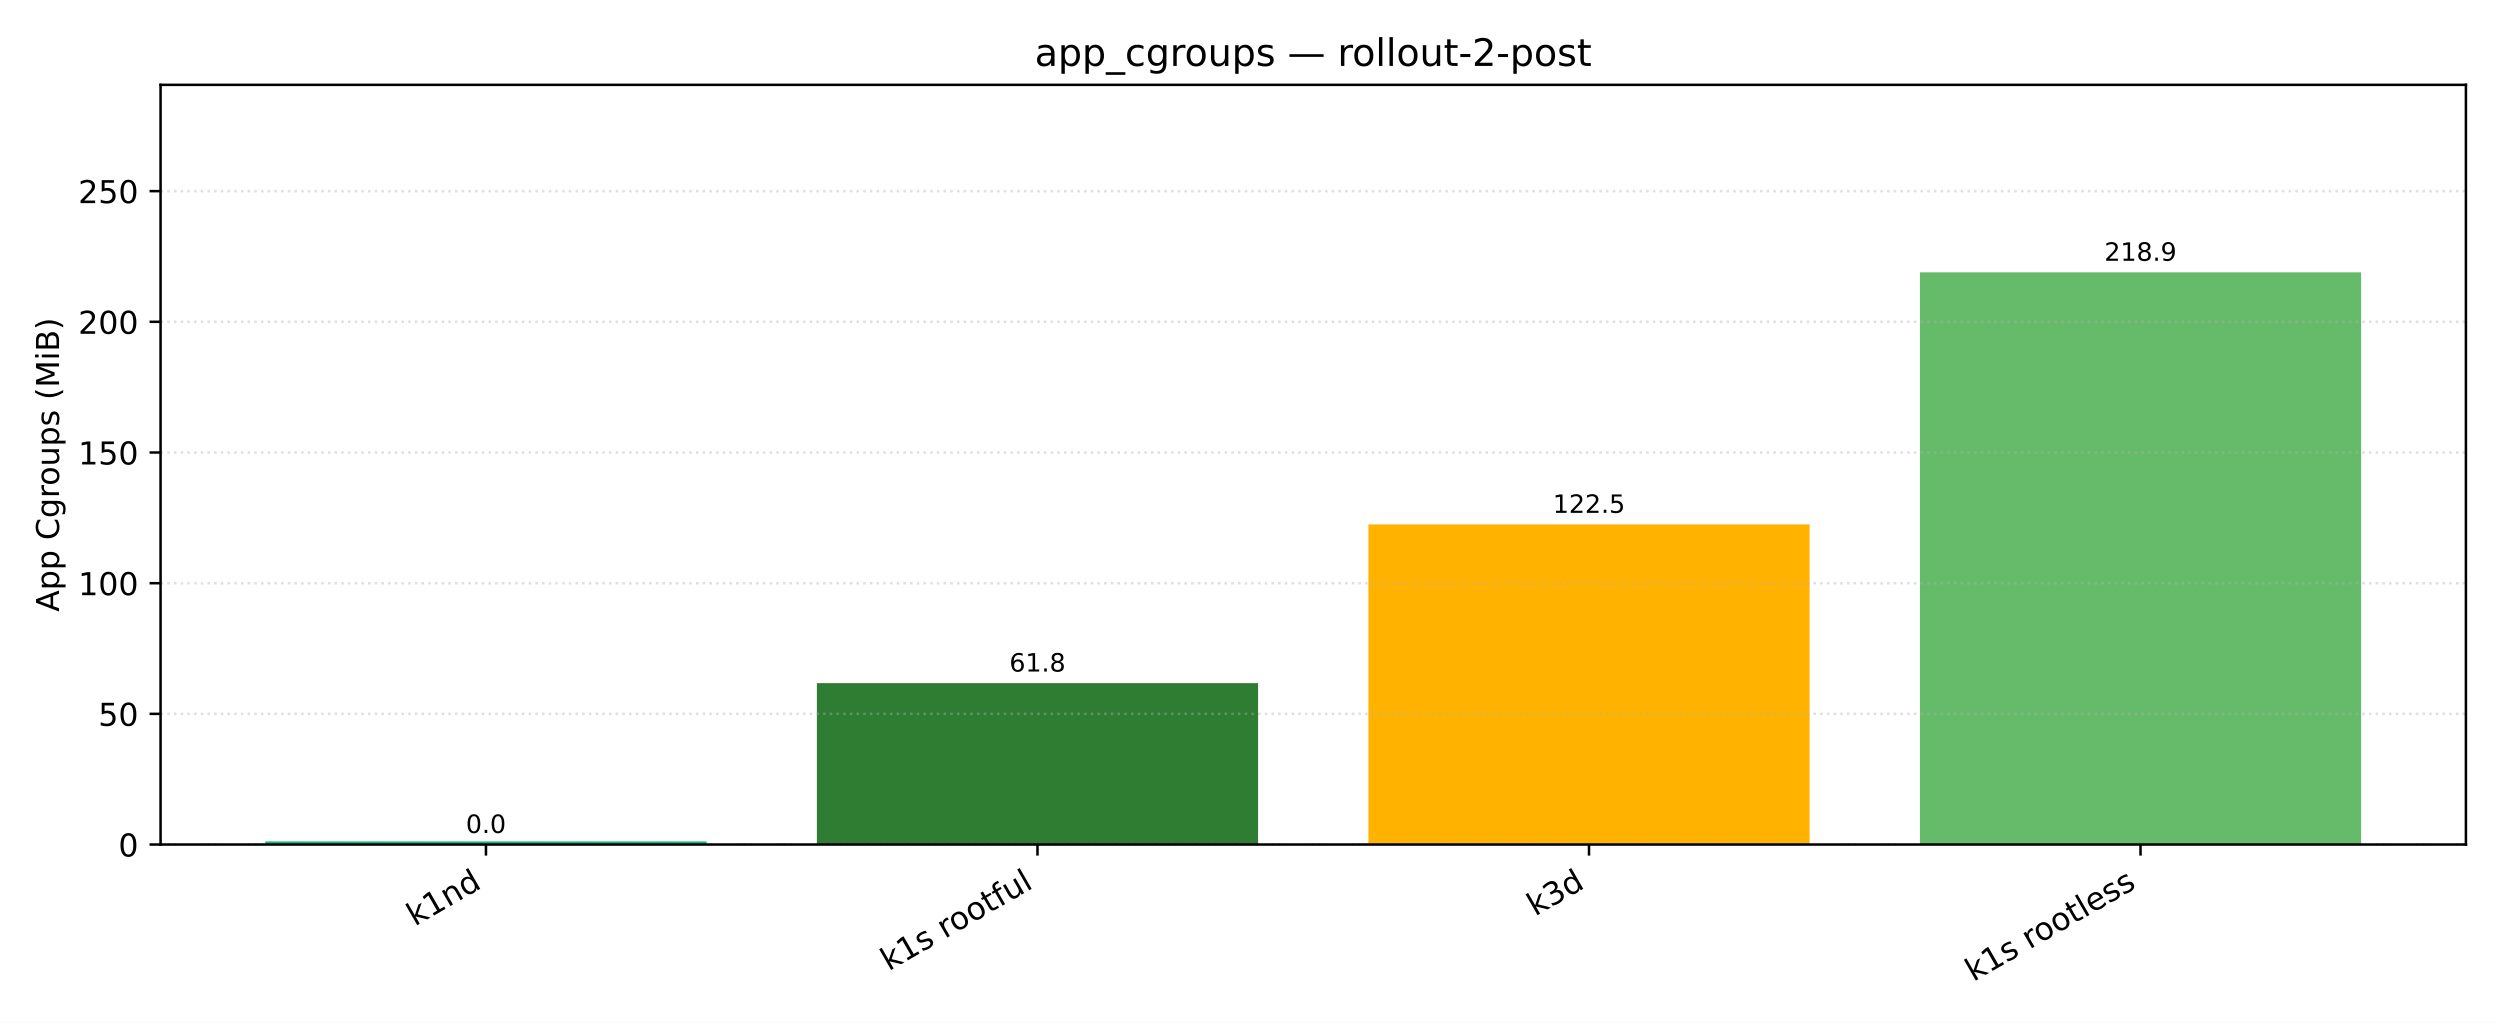
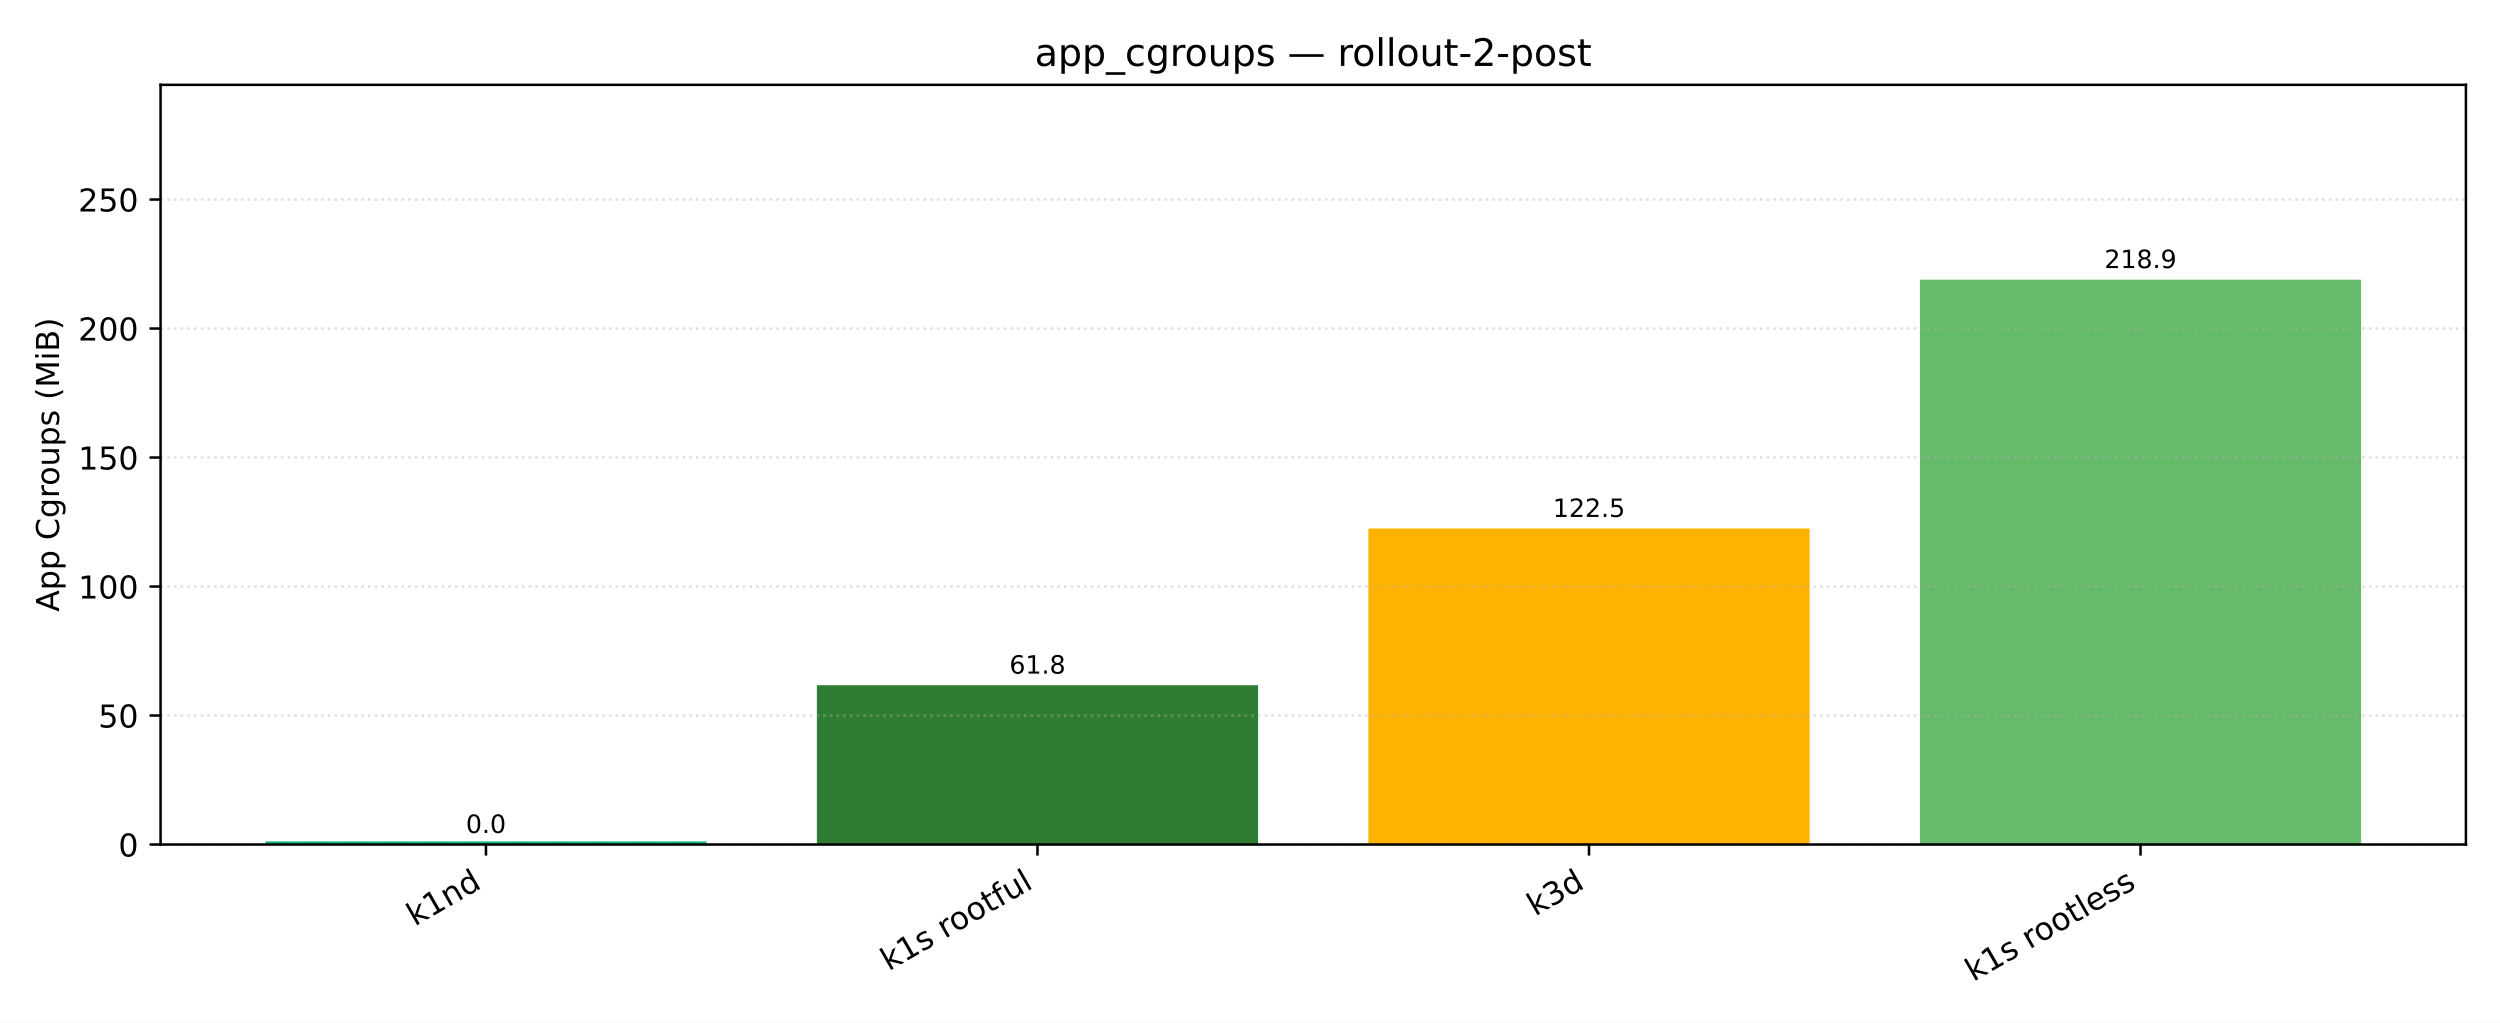
<svg xmlns="http://www.w3.org/2000/svg" xmlns:xlink="http://www.w3.org/1999/xlink" width="792pt" height="324pt" viewBox="0 0 792 324" version="1.1">
  <defs>
    <style type="text/css">*{stroke-linejoin: round; stroke-linecap: butt}</style>
  </defs>
  <g id="figure_1">
    <g id="patch_1">
      <path d="M 0 324  L 792 324  L 792 0  L 0 0  z " style="fill: #ffffff" />
    </g>
    <g id="axes_1">
      <g id="patch_2">
        <path d="M 50.87 267.545  L 781.2 267.545  L 781.2 26.88  L 50.87 26.88  z " style="fill: #ffffff" />
      </g>
      <g id="patch_3">
-         <path d="M 84.067 267.545  L 223.843 267.545  L 223.843 267.545  L 84.067 267.545  z " clip-path="url(#p1008f474ad)" style="fill: #42a5f5; stroke: #10b981; stroke-width: 2; stroke-linejoin: miter" />
+         <path d="M 84.067 267.545  L 223.843 267.545  L 223.843 267.545  L 84.067 267.545  z " clip-path="url(#p9c1536de2d)" style="fill: #42a5f5; stroke: #10b981; stroke-width: 2; stroke-linejoin: miter" />
      </g>
      <g id="patch_4">
-         <path d="M 258.787 267.545  L 398.563 267.545  L 398.563 216.416  L 258.787 216.416  z " clip-path="url(#p1008f474ad)" style="fill: #2e7d32" />
+         <path d="M 258.787 267.545  L 398.563 267.545  L 398.563 217.071  L 258.787 217.071  z " clip-path="url(#p9c1536de2d)" style="fill: #2e7d32" />
      </g>
      <g id="patch_5">
-         <path d="M 433.507 267.545  L 573.283 267.545  L 573.283 166.134  L 433.507 166.134  z " clip-path="url(#p1008f474ad)" style="fill: #ffb300" />
+         <path d="M 433.507 267.545  L 573.283 267.545  L 573.283 167.433  L 433.507 167.433  z " clip-path="url(#p9c1536de2d)" style="fill: #ffb300" />
      </g>
      <g id="patch_6">
-         <path d="M 608.227 267.545  L 748.003 267.545  L 748.003 86.276  L 608.227 86.276  z " clip-path="url(#p1008f474ad)" style="fill: #66bb6a" />
+         <path d="M 608.227 267.545  L 748.003 267.545  L 748.003 88.596  L 608.227 88.596  z " clip-path="url(#p9c1536de2d)" style="fill: #66bb6a" />
      </g>
      <g id="matplotlib.axis_1">
        <g id="xtick_1">
          <g id="line2d_1">
            <defs>
-               <path id="m6844fb4f5a" d="M 0 0  L 0 3.5  " style="stroke: #000000; stroke-width: 0.8" />
+               <path id="m86e5e7c59c" d="M 0 0  L 0 3.5  " style="stroke: #000000; stroke-width: 0.8" />
            </defs>
            <g>
-               <use xlink:href="#m6844fb4f5a" x="153.955" y="267.545" style="stroke: #000000; stroke-width: 0.8" />
+               <use xlink:href="#m86e5e7c59c" x="153.955" y="267.545" style="stroke: #000000; stroke-width: 0.8" />
            </g>
          </g>
          <g id="text_1">
            <g transform="translate(131.4038 293.5454) rotate(-30) scale(0.1 -0.1)">
              <defs>
                <path id="DejaVuSans-6b" d="M 581 4863  L 1159 4863  L 1159 1991  L 2875 3500  L 3609 3500  L 1753 1863  L 3688 0  L 2938 0  L 1159 1709  L 1159 0  L 581 0  L 581 4863  z " transform="scale(0.015625)" />
                <path id="DejaVuSans-31" d="M 794 531  L 1825 531  L 1825 4091  L 703 3866  L 703 4441  L 1819 4666  L 2450 4666  L 2450 531  L 3481 531  L 3481 0  L 794 0  L 794 531  z " transform="scale(0.015625)" />
                <path id="DejaVuSans-6e" d="M 3513 2113  L 3513 0  L 2938 0  L 2938 2094  Q 2938 2591 2744 2837  Q 2550 3084 2163 3084  Q 1697 3084 1428 2787  Q 1159 2491 1159 1978  L 1159 0  L 581 0  L 581 3500  L 1159 3500  L 1159 2956  Q 1366 3272 1645 3428  Q 1925 3584 2291 3584  Q 2894 3584 3203 3211  Q 3513 2838 3513 2113  z " transform="scale(0.015625)" />
                <path id="DejaVuSans-64" d="M 2906 2969  L 2906 4863  L 3481 4863  L 3481 0  L 2906 0  L 2906 525  Q 2725 213 2448 61  Q 2172 -91 1784 -91  Q 1150 -91 751 415  Q 353 922 353 1747  Q 353 2572 751 3078  Q 1150 3584 1784 3584  Q 2172 3584 2448 3432  Q 2725 3281 2906 2969  z M 947 1747  Q 947 1113 1208 752  Q 1469 391 1925 391  Q 2381 391 2643 752  Q 2906 1113 2906 1747  Q 2906 2381 2643 2742  Q 2381 3103 1925 3103  Q 1469 3103 1208 2742  Q 947 2381 947 1747  z " transform="scale(0.015625)" />
              </defs>
              <use xlink:href="#DejaVuSans-6b" />
              <use xlink:href="#DejaVuSans-31" transform="translate(57.91016 0)" />
              <use xlink:href="#DejaVuSans-6e" transform="translate(121.5332 0)" />
              <use xlink:href="#DejaVuSans-64" transform="translate(184.9121 0)" />
            </g>
          </g>
        </g>
        <g id="xtick_2">
          <g id="line2d_2">
            <g>
-               <use xlink:href="#m6844fb4f5a" x="328.675" y="267.545" style="stroke: #000000; stroke-width: 0.8" />
+               <use xlink:href="#m86e5e7c59c" x="328.675" y="267.545" style="stroke: #000000; stroke-width: 0.8" />
            </g>
          </g>
          <g id="text_2">
            <g transform="translate(281.545 307.7361) rotate(-30) scale(0.1 -0.1)">
              <defs>
                <path id="DejaVuSans-73" d="M 2834 3397  L 2834 2853  Q 2591 2978 2328 3040  Q 2066 3103 1784 3103  Q 1356 3103 1142 2972  Q 928 2841 928 2578  Q 928 2378 1081 2264  Q 1234 2150 1697 2047  L 1894 2003  Q 2506 1872 2764 1633  Q 3022 1394 3022 966  Q 3022 478 2636 193  Q 2250 -91 1575 -91  Q 1294 -91 989 -36  Q 684 19 347 128  L 347 722  Q 666 556 975 473  Q 1284 391 1588 391  Q 1994 391 2212 530  Q 2431 669 2431 922  Q 2431 1156 2273 1281  Q 2116 1406 1581 1522  L 1381 1569  Q 847 1681 609 1914  Q 372 2147 372 2553  Q 372 3047 722 3315  Q 1072 3584 1716 3584  Q 2034 3584 2315 3537  Q 2597 3491 2834 3397  z " transform="scale(0.015625)" />
                <path id="DejaVuSans-20" transform="scale(0.015625)" />
                <path id="DejaVuSans-72" d="M 2631 2963  Q 2534 3019 2420 3045  Q 2306 3072 2169 3072  Q 1681 3072 1420 2755  Q 1159 2438 1159 1844  L 1159 0  L 581 0  L 581 3500  L 1159 3500  L 1159 2956  Q 1341 3275 1631 3429  Q 1922 3584 2338 3584  Q 2397 3584 2469 3576  Q 2541 3569 2628 3553  L 2631 2963  z " transform="scale(0.015625)" />
                <path id="DejaVuSans-6f" d="M 1959 3097  Q 1497 3097 1228 2736  Q 959 2375 959 1747  Q 959 1119 1226 758  Q 1494 397 1959 397  Q 2419 397 2687 759  Q 2956 1122 2956 1747  Q 2956 2369 2687 2733  Q 2419 3097 1959 3097  z M 1959 3584  Q 2709 3584 3137 3096  Q 3566 2609 3566 1747  Q 3566 888 3137 398  Q 2709 -91 1959 -91  Q 1206 -91 779 398  Q 353 888 353 1747  Q 353 2609 779 3096  Q 1206 3584 1959 3584  z " transform="scale(0.015625)" />
                <path id="DejaVuSans-74" d="M 1172 4494  L 1172 3500  L 2356 3500  L 2356 3053  L 1172 3053  L 1172 1153  Q 1172 725 1289 603  Q 1406 481 1766 481  L 2356 481  L 2356 0  L 1766 0  Q 1100 0 847 248  Q 594 497 594 1153  L 594 3053  L 172 3053  L 172 3500  L 594 3500  L 594 4494  L 1172 4494  z " transform="scale(0.015625)" />
                <path id="DejaVuSans-66" d="M 2375 4863  L 2375 4384  L 1825 4384  Q 1516 4384 1395 4259  Q 1275 4134 1275 3809  L 1275 3500  L 2222 3500  L 2222 3053  L 1275 3053  L 1275 0  L 697 0  L 697 3053  L 147 3053  L 147 3500  L 697 3500  L 697 3744  Q 697 4328 969 4595  Q 1241 4863 1831 4863  L 2375 4863  z " transform="scale(0.015625)" />
                <path id="DejaVuSans-75" d="M 544 1381  L 544 3500  L 1119 3500  L 1119 1403  Q 1119 906 1312 657  Q 1506 409 1894 409  Q 2359 409 2629 706  Q 2900 1003 2900 1516  L 2900 3500  L 3475 3500  L 3475 0  L 2900 0  L 2900 538  Q 2691 219 2414 64  Q 2138 -91 1772 -91  Q 1169 -91 856 284  Q 544 659 544 1381  z M 1991 3584  L 1991 3584  z " transform="scale(0.015625)" />
                <path id="DejaVuSans-6c" d="M 603 4863  L 1178 4863  L 1178 0  L 603 0  L 603 4863  z " transform="scale(0.015625)" />
              </defs>
              <use xlink:href="#DejaVuSans-6b" />
              <use xlink:href="#DejaVuSans-31" transform="translate(57.91016 0)" />
              <use xlink:href="#DejaVuSans-73" transform="translate(121.5332 0)" />
              <use xlink:href="#DejaVuSans-20" transform="translate(173.6328 0)" />
              <use xlink:href="#DejaVuSans-72" transform="translate(205.4199 0)" />
              <use xlink:href="#DejaVuSans-6f" transform="translate(244.2832 0)" />
              <use xlink:href="#DejaVuSans-6f" transform="translate(305.4648 0)" />
              <use xlink:href="#DejaVuSans-74" transform="translate(366.6465 0)" />
              <use xlink:href="#DejaVuSans-66" transform="translate(405.8555 0)" />
              <use xlink:href="#DejaVuSans-75" transform="translate(441.0605 0)" />
              <use xlink:href="#DejaVuSans-6c" transform="translate(504.4395 0)" />
            </g>
          </g>
        </g>
        <g id="xtick_3">
          <g id="line2d_3">
            <g>
-               <use xlink:href="#m6844fb4f5a" x="503.395" y="267.545" style="stroke: #000000; stroke-width: 0.8" />
+               <use xlink:href="#m86e5e7c59c" x="503.395" y="267.545" style="stroke: #000000; stroke-width: 0.8" />
            </g>
          </g>
          <g id="text_3">
            <g transform="translate(486.3324 290.3767) rotate(-30) scale(0.1 -0.1)">
              <defs>
                <path id="DejaVuSans-33" d="M 2597 2516  Q 3050 2419 3304 2112  Q 3559 1806 3559 1356  Q 3559 666 3084 287  Q 2609 -91 1734 -91  Q 1441 -91 1130 -33  Q 819 25 488 141  L 488 750  Q 750 597 1062 519  Q 1375 441 1716 441  Q 2309 441 2620 675  Q 2931 909 2931 1356  Q 2931 1769 2642 2001  Q 2353 2234 1838 2234  L 1294 2234  L 1294 2753  L 1863 2753  Q 2328 2753 2575 2939  Q 2822 3125 2822 3475  Q 2822 3834 2567 4026  Q 2313 4219 1838 4219  Q 1578 4219 1281 4162  Q 984 4106 628 3988  L 628 4550  Q 988 4650 1302 4700  Q 1616 4750 1894 4750  Q 2613 4750 3031 4423  Q 3450 4097 3450 3541  Q 3450 3153 3228 2886  Q 3006 2619 2597 2516  z " transform="scale(0.015625)" />
              </defs>
              <use xlink:href="#DejaVuSans-6b" />
              <use xlink:href="#DejaVuSans-33" transform="translate(57.91016 0)" />
              <use xlink:href="#DejaVuSans-64" transform="translate(121.5332 0)" />
            </g>
          </g>
        </g>
        <g id="xtick_4">
          <g id="line2d_4">
            <g>
-               <use xlink:href="#m6844fb4f5a" x="678.115" y="267.545" style="stroke: #000000; stroke-width: 0.8" />
+               <use xlink:href="#m86e5e7c59c" x="678.115" y="267.545" style="stroke: #000000; stroke-width: 0.8" />
            </g>
          </g>
          <g id="text_4">
            <g transform="translate(625.1706 311.0931) rotate(-30) scale(0.1 -0.1)">
              <defs>
                <path id="DejaVuSans-65" d="M 3597 1894  L 3597 1613  L 953 1613  Q 991 1019 1311 708  Q 1631 397 2203 397  Q 2534 397 2845 478  Q 3156 559 3463 722  L 3463 178  Q 3153 47 2828 -22  Q 2503 -91 2169 -91  Q 1331 -91 842 396  Q 353 884 353 1716  Q 353 2575 817 3079  Q 1281 3584 2069 3584  Q 2775 3584 3186 3129  Q 3597 2675 3597 1894  z M 3022 2063  Q 3016 2534 2758 2815  Q 2500 3097 2075 3097  Q 1594 3097 1305 2825  Q 1016 2553 972 2059  L 3022 2063  z " transform="scale(0.015625)" />
              </defs>
              <use xlink:href="#DejaVuSans-6b" />
              <use xlink:href="#DejaVuSans-31" transform="translate(57.91016 0)" />
              <use xlink:href="#DejaVuSans-73" transform="translate(121.5332 0)" />
              <use xlink:href="#DejaVuSans-20" transform="translate(173.6328 0)" />
              <use xlink:href="#DejaVuSans-72" transform="translate(205.4199 0)" />
              <use xlink:href="#DejaVuSans-6f" transform="translate(244.2832 0)" />
              <use xlink:href="#DejaVuSans-6f" transform="translate(305.4648 0)" />
              <use xlink:href="#DejaVuSans-74" transform="translate(366.6465 0)" />
              <use xlink:href="#DejaVuSans-6c" transform="translate(405.8555 0)" />
              <use xlink:href="#DejaVuSans-65" transform="translate(433.6387 0)" />
              <use xlink:href="#DejaVuSans-73" transform="translate(495.1621 0)" />
              <use xlink:href="#DejaVuSans-73" transform="translate(547.2617 0)" />
            </g>
          </g>
        </g>
      </g>
      <g id="matplotlib.axis_2">
        <g id="ytick_1">
          <g id="line2d_5">
-             <path d="M 50.87 267.545  L 781.2 267.545  " clip-path="url(#p1008f474ad)" style="fill: none; stroke-dasharray: 0.8,1.32; stroke-dashoffset: 0; stroke: #b0b0b0; stroke-opacity: 0.4; stroke-width: 0.8" />
+             <path d="M 50.87 267.545  L 781.2 267.545  " clip-path="url(#p9c1536de2d)" style="fill: none; stroke-dasharray: 0.8,1.32; stroke-dashoffset: 0; stroke: #b0b0b0; stroke-opacity: 0.4; stroke-width: 0.8" />
          </g>
          <g id="line2d_6">
            <defs>
-               <path id="m06aec1c7f8" d="M 0 0  L -3.5 0  " style="stroke: #000000; stroke-width: 0.8" />
+               <path id="m1fe976e908" d="M 0 0  L -3.5 0  " style="stroke: #000000; stroke-width: 0.8" />
            </defs>
            <g>
-               <use xlink:href="#m06aec1c7f8" x="50.87" y="267.545" style="stroke: #000000; stroke-width: 0.8" />
+               <use xlink:href="#m1fe976e908" x="50.87" y="267.545" style="stroke: #000000; stroke-width: 0.8" />
            </g>
          </g>
          <g id="text_5">
            <g transform="translate(37.5075 271.3447) scale(0.1 -0.1)">
              <defs>
                <path id="DejaVuSans-30" d="M 2034 4250  Q 1547 4250 1301 3770  Q 1056 3291 1056 2328  Q 1056 1369 1301 889  Q 1547 409 2034 409  Q 2525 409 2770 889  Q 3016 1369 3016 2328  Q 3016 3291 2770 3770  Q 2525 4250 2034 4250  z M 2034 4750  Q 2819 4750 3233 4129  Q 3647 3509 3647 2328  Q 3647 1150 3233 529  Q 2819 -91 2034 -91  Q 1250 -91 836 529  Q 422 1150 422 2328  Q 422 3509 836 4129  Q 1250 4750 2034 4750  z " transform="scale(0.015625)" />
              </defs>
              <use xlink:href="#DejaVuSans-30" />
            </g>
          </g>
        </g>
        <g id="ytick_2">
          <g id="line2d_7">
-             <path d="M 50.87 226.148  L 781.2 226.148  " clip-path="url(#p1008f474ad)" style="fill: none; stroke-dasharray: 0.8,1.32; stroke-dashoffset: 0; stroke: #b0b0b0; stroke-opacity: 0.4; stroke-width: 0.8" />
+             <path d="M 50.87 226.678  L 781.2 226.678  " clip-path="url(#p9c1536de2d)" style="fill: none; stroke-dasharray: 0.8,1.32; stroke-dashoffset: 0; stroke: #b0b0b0; stroke-opacity: 0.4; stroke-width: 0.8" />
          </g>
          <g id="line2d_8">
            <g>
-               <use xlink:href="#m06aec1c7f8" x="50.87" y="226.148" style="stroke: #000000; stroke-width: 0.8" />
+               <use xlink:href="#m1fe976e908" x="50.87" y="226.678" style="stroke: #000000; stroke-width: 0.8" />
            </g>
          </g>
          <g id="text_6">
-             <g transform="translate(31.145 229.9471) scale(0.1 -0.1)">
+             <g transform="translate(31.145 230.4771) scale(0.1 -0.1)">
              <defs>
                <path id="DejaVuSans-35" d="M 691 4666  L 3169 4666  L 3169 4134  L 1269 4134  L 1269 2991  Q 1406 3038 1543 3061  Q 1681 3084 1819 3084  Q 2600 3084 3056 2656  Q 3513 2228 3513 1497  Q 3513 744 3044 326  Q 2575 -91 1722 -91  Q 1428 -91 1123 -41  Q 819 9 494 109  L 494 744  Q 775 591 1075 516  Q 1375 441 1709 441  Q 2250 441 2565 725  Q 2881 1009 2881 1497  Q 2881 1984 2565 2268  Q 2250 2553 1709 2553  Q 1456 2553 1204 2497  Q 953 2441 691 2322  L 691 4666  z " transform="scale(0.015625)" />
              </defs>
              <use xlink:href="#DejaVuSans-35" />
              <use xlink:href="#DejaVuSans-30" transform="translate(63.62305 0)" />
            </g>
          </g>
        </g>
        <g id="ytick_3">
          <g id="line2d_9">
-             <path d="M 50.87 184.75  L 781.2 184.75  " clip-path="url(#p1008f474ad)" style="fill: none; stroke-dasharray: 0.8,1.32; stroke-dashoffset: 0; stroke: #b0b0b0; stroke-opacity: 0.4; stroke-width: 0.8" />
+             <path d="M 50.87 185.81  L 781.2 185.81  " clip-path="url(#p9c1536de2d)" style="fill: none; stroke-dasharray: 0.8,1.32; stroke-dashoffset: 0; stroke: #b0b0b0; stroke-opacity: 0.4; stroke-width: 0.8" />
          </g>
          <g id="line2d_10">
            <g>
-               <use xlink:href="#m06aec1c7f8" x="50.87" y="184.75" style="stroke: #000000; stroke-width: 0.8" />
+               <use xlink:href="#m1fe976e908" x="50.87" y="185.81" style="stroke: #000000; stroke-width: 0.8" />
            </g>
          </g>
          <g id="text_7">
-             <g transform="translate(24.7825 188.5495) scale(0.1 -0.1)">
+             <g transform="translate(24.7825 189.6095) scale(0.1 -0.1)">
              <use xlink:href="#DejaVuSans-31" />
              <use xlink:href="#DejaVuSans-30" transform="translate(63.62305 0)" />
              <use xlink:href="#DejaVuSans-30" transform="translate(127.2461 0)" />
            </g>
          </g>
        </g>
        <g id="ytick_4">
          <g id="line2d_11">
-             <path d="M 50.87 143.353  L 781.2 143.353  " clip-path="url(#p1008f474ad)" style="fill: none; stroke-dasharray: 0.8,1.32; stroke-dashoffset: 0; stroke: #b0b0b0; stroke-opacity: 0.4; stroke-width: 0.8" />
+             <path d="M 50.87 144.943  L 781.2 144.943  " clip-path="url(#p9c1536de2d)" style="fill: none; stroke-dasharray: 0.8,1.32; stroke-dashoffset: 0; stroke: #b0b0b0; stroke-opacity: 0.4; stroke-width: 0.8" />
          </g>
          <g id="line2d_12">
            <g>
-               <use xlink:href="#m06aec1c7f8" x="50.87" y="143.353" style="stroke: #000000; stroke-width: 0.8" />
+               <use xlink:href="#m1fe976e908" x="50.87" y="144.943" style="stroke: #000000; stroke-width: 0.8" />
            </g>
          </g>
          <g id="text_8">
-             <g transform="translate(24.7825 147.1519) scale(0.1 -0.1)">
+             <g transform="translate(24.7825 148.7419) scale(0.1 -0.1)">
              <use xlink:href="#DejaVuSans-31" />
              <use xlink:href="#DejaVuSans-35" transform="translate(63.62305 0)" />
              <use xlink:href="#DejaVuSans-30" transform="translate(127.2461 0)" />
            </g>
          </g>
        </g>
        <g id="ytick_5">
          <g id="line2d_13">
-             <path d="M 50.87 101.955  L 781.2 101.955  " clip-path="url(#p1008f474ad)" style="fill: none; stroke-dasharray: 0.8,1.32; stroke-dashoffset: 0; stroke: #b0b0b0; stroke-opacity: 0.4; stroke-width: 0.8" />
+             <path d="M 50.87 104.075  L 781.2 104.075  " clip-path="url(#p9c1536de2d)" style="fill: none; stroke-dasharray: 0.8,1.32; stroke-dashoffset: 0; stroke: #b0b0b0; stroke-opacity: 0.4; stroke-width: 0.8" />
          </g>
          <g id="line2d_14">
            <g>
-               <use xlink:href="#m06aec1c7f8" x="50.87" y="101.955" style="stroke: #000000; stroke-width: 0.8" />
+               <use xlink:href="#m1fe976e908" x="50.87" y="104.075" style="stroke: #000000; stroke-width: 0.8" />
            </g>
          </g>
          <g id="text_9">
-             <g transform="translate(24.7825 105.7544) scale(0.1 -0.1)">
+             <g transform="translate(24.7825 107.8743) scale(0.1 -0.1)">
              <defs>
                <path id="DejaVuSans-32" d="M 1228 531  L 3431 531  L 3431 0  L 469 0  L 469 531  Q 828 903 1448 1529  Q 2069 2156 2228 2338  Q 2531 2678 2651 2914  Q 2772 3150 2772 3378  Q 2772 3750 2511 3984  Q 2250 4219 1831 4219  Q 1534 4219 1204 4116  Q 875 4013 500 3803  L 500 4441  Q 881 4594 1212 4672  Q 1544 4750 1819 4750  Q 2544 4750 2975 4387  Q 3406 4025 3406 3419  Q 3406 3131 3298 2873  Q 3191 2616 2906 2266  Q 2828 2175 2409 1742  Q 1991 1309 1228 531  z " transform="scale(0.015625)" />
              </defs>
              <use xlink:href="#DejaVuSans-32" />
              <use xlink:href="#DejaVuSans-30" transform="translate(63.62305 0)" />
              <use xlink:href="#DejaVuSans-30" transform="translate(127.2461 0)" />
            </g>
          </g>
        </g>
        <g id="ytick_6">
          <g id="line2d_15">
-             <path d="M 50.87 60.558  L 781.2 60.558  " clip-path="url(#p1008f474ad)" style="fill: none; stroke-dasharray: 0.8,1.32; stroke-dashoffset: 0; stroke: #b0b0b0; stroke-opacity: 0.4; stroke-width: 0.8" />
+             <path d="M 50.87 63.207  L 781.2 63.207  " clip-path="url(#p9c1536de2d)" style="fill: none; stroke-dasharray: 0.8,1.32; stroke-dashoffset: 0; stroke: #b0b0b0; stroke-opacity: 0.4; stroke-width: 0.8" />
          </g>
          <g id="line2d_16">
            <g>
-               <use xlink:href="#m06aec1c7f8" x="50.87" y="60.558" style="stroke: #000000; stroke-width: 0.8" />
+               <use xlink:href="#m1fe976e908" x="50.87" y="63.207" style="stroke: #000000; stroke-width: 0.8" />
            </g>
          </g>
          <g id="text_10">
-             <g transform="translate(24.7825 64.3568) scale(0.1 -0.1)">
+             <g transform="translate(24.7825 67.00668) scale(0.1 -0.1)">
              <use xlink:href="#DejaVuSans-32" />
              <use xlink:href="#DejaVuSans-35" transform="translate(63.62305 0)" />
              <use xlink:href="#DejaVuSans-30" transform="translate(127.2461 0)" />
            </g>
          </g>
        </g>
        <g id="text_11">
          <g transform="translate(18.70281 193.8104) rotate(-90) scale(0.1 -0.1)">
            <defs>
              <path id="DejaVuSans-41" d="M 2188 4044  L 1331 1722  L 3047 1722  L 2188 4044  z M 1831 4666  L 2547 4666  L 4325 0  L 3669 0  L 3244 1197  L 1141 1197  L 716 0  L 50 0  L 1831 4666  z " transform="scale(0.015625)" />
              <path id="DejaVuSans-70" d="M 1159 525  L 1159 -1331  L 581 -1331  L 581 3500  L 1159 3500  L 1159 2969  Q 1341 3281 1617 3432  Q 1894 3584 2278 3584  Q 2916 3584 3314 3078  Q 3713 2572 3713 1747  Q 3713 922 3314 415  Q 2916 -91 2278 -91  Q 1894 -91 1617 61  Q 1341 213 1159 525  z M 3116 1747  Q 3116 2381 2855 2742  Q 2594 3103 2138 3103  Q 1681 3103 1420 2742  Q 1159 2381 1159 1747  Q 1159 1113 1420 752  Q 1681 391 2138 391  Q 2594 391 2855 752  Q 3116 1113 3116 1747  z " transform="scale(0.015625)" />
              <path id="DejaVuSans-43" d="M 4122 4306  L 4122 3641  Q 3803 3938 3442 4084  Q 3081 4231 2675 4231  Q 1875 4231 1450 3742  Q 1025 3253 1025 2328  Q 1025 1406 1450 917  Q 1875 428 2675 428  Q 3081 428 3442 575  Q 3803 722 4122 1019  L 4122 359  Q 3791 134 3420 21  Q 3050 -91 2638 -91  Q 1578 -91 968 557  Q 359 1206 359 2328  Q 359 3453 968 4101  Q 1578 4750 2638 4750  Q 3056 4750 3426 4639  Q 3797 4528 4122 4306  z " transform="scale(0.015625)" />
              <path id="DejaVuSans-67" d="M 2906 1791  Q 2906 2416 2648 2759  Q 2391 3103 1925 3103  Q 1463 3103 1205 2759  Q 947 2416 947 1791  Q 947 1169 1205 825  Q 1463 481 1925 481  Q 2391 481 2648 825  Q 2906 1169 2906 1791  z M 3481 434  Q 3481 -459 3084 -895  Q 2688 -1331 1869 -1331  Q 1566 -1331 1297 -1286  Q 1028 -1241 775 -1147  L 775 -588  Q 1028 -725 1275 -790  Q 1522 -856 1778 -856  Q 2344 -856 2625 -561  Q 2906 -266 2906 331  L 2906 616  Q 2728 306 2450 153  Q 2172 0 1784 0  Q 1141 0 747 490  Q 353 981 353 1791  Q 353 2603 747 3093  Q 1141 3584 1784 3584  Q 2172 3584 2450 3431  Q 2728 3278 2906 2969  L 2906 3500  L 3481 3500  L 3481 434  z " transform="scale(0.015625)" />
              <path id="DejaVuSans-28" d="M 1984 4856  Q 1566 4138 1362 3434  Q 1159 2731 1159 2009  Q 1159 1288 1364 580  Q 1569 -128 1984 -844  L 1484 -844  Q 1016 -109 783 600  Q 550 1309 550 2009  Q 550 2706 781 3412  Q 1013 4119 1484 4856  L 1984 4856  z " transform="scale(0.015625)" />
              <path id="DejaVuSans-4d" d="M 628 4666  L 1569 4666  L 2759 1491  L 3956 4666  L 4897 4666  L 4897 0  L 4281 0  L 4281 4097  L 3078 897  L 2444 897  L 1241 4097  L 1241 0  L 628 0  L 628 4666  z " transform="scale(0.015625)" />
              <path id="DejaVuSans-69" d="M 603 3500  L 1178 3500  L 1178 0  L 603 0  L 603 3500  z M 603 4863  L 1178 4863  L 1178 4134  L 603 4134  L 603 4863  z " transform="scale(0.015625)" />
              <path id="DejaVuSans-42" d="M 1259 2228  L 1259 519  L 2272 519  Q 2781 519 3026 730  Q 3272 941 3272 1375  Q 3272 1813 3026 2020  Q 2781 2228 2272 2228  L 1259 2228  z M 1259 4147  L 1259 2741  L 2194 2741  Q 2656 2741 2882 2914  Q 3109 3088 3109 3444  Q 3109 3797 2882 3972  Q 2656 4147 2194 4147  L 1259 4147  z M 628 4666  L 2241 4666  Q 2963 4666 3353 4366  Q 3744 4066 3744 3513  Q 3744 3084 3544 2831  Q 3344 2578 2956 2516  Q 3422 2416 3680 2098  Q 3938 1781 3938 1306  Q 3938 681 3513 340  Q 3088 0 2303 0  L 628 0  L 628 4666  z " transform="scale(0.015625)" />
              <path id="DejaVuSans-29" d="M 513 4856  L 1013 4856  Q 1481 4119 1714 3412  Q 1947 2706 1947 2009  Q 1947 1309 1714 600  Q 1481 -109 1013 -844  L 513 -844  Q 928 -128 1133 580  Q 1338 1288 1338 2009  Q 1338 2731 1133 3434  Q 928 4138 513 4856  z " transform="scale(0.015625)" />
            </defs>
            <use xlink:href="#DejaVuSans-41" />
            <use xlink:href="#DejaVuSans-70" transform="translate(68.4082 0)" />
            <use xlink:href="#DejaVuSans-70" transform="translate(131.8848 0)" />
            <use xlink:href="#DejaVuSans-20" transform="translate(195.3613 0)" />
            <use xlink:href="#DejaVuSans-43" transform="translate(227.1484 0)" />
            <use xlink:href="#DejaVuSans-67" transform="translate(296.9727 0)" />
            <use xlink:href="#DejaVuSans-72" transform="translate(360.4492 0)" />
            <use xlink:href="#DejaVuSans-6f" transform="translate(399.3125 0)" />
            <use xlink:href="#DejaVuSans-75" transform="translate(460.4941 0)" />
            <use xlink:href="#DejaVuSans-70" transform="translate(523.873 0)" />
            <use xlink:href="#DejaVuSans-73" transform="translate(587.3496 0)" />
            <use xlink:href="#DejaVuSans-20" transform="translate(639.4492 0)" />
            <use xlink:href="#DejaVuSans-28" transform="translate(671.2363 0)" />
            <use xlink:href="#DejaVuSans-4d" transform="translate(710.25 0)" />
            <use xlink:href="#DejaVuSans-69" transform="translate(796.5293 0)" />
            <use xlink:href="#DejaVuSans-42" transform="translate(824.3125 0)" />
            <use xlink:href="#DejaVuSans-29" transform="translate(892.916 0)" />
          </g>
        </g>
      </g>
      <g id="patch_7">
        <path d="M 50.87 267.545  L 50.87 26.88  " style="fill: none; stroke: #000000; stroke-width: 0.8; stroke-linejoin: miter; stroke-linecap: square" />
      </g>
      <g id="patch_8">
        <path d="M 781.2 267.545  L 781.2 26.88  " style="fill: none; stroke: #000000; stroke-width: 0.8; stroke-linejoin: miter; stroke-linecap: square" />
      </g>
      <g id="patch_9">
        <path d="M 50.87 267.545  L 781.2 267.545  " style="fill: none; stroke: #000000; stroke-width: 0.8; stroke-linejoin: miter; stroke-linecap: square" />
      </g>
      <g id="patch_10">
        <path d="M 50.87 26.88  L 781.2 26.88  " style="fill: none; stroke: #000000; stroke-width: 0.8; stroke-linejoin: miter; stroke-linecap: square" />
      </g>
      <g id="text_12">
        <g transform="translate(147.5936 263.8817) scale(0.08 -0.08)">
          <defs>
            <path id="DejaVuSans-2e" d="M 684 794  L 1344 794  L 1344 0  L 684 0  L 684 794  z " transform="scale(0.015625)" />
          </defs>
          <use xlink:href="#DejaVuSans-30" />
          <use xlink:href="#DejaVuSans-2e" transform="translate(63.62305 0)" />
          <use xlink:href="#DejaVuSans-30" transform="translate(95.41016 0)" />
        </g>
      </g>
      <g id="text_13">
-         <g transform="translate(319.7687 212.7525) scale(0.08 -0.08)">
+         <g transform="translate(319.7687 213.407) scale(0.08 -0.08)">
          <defs>
            <path id="DejaVuSans-36" d="M 2113 2584  Q 1688 2584 1439 2293  Q 1191 2003 1191 1497  Q 1191 994 1439 701  Q 1688 409 2113 409  Q 2538 409 2786 701  Q 3034 994 3034 1497  Q 3034 2003 2786 2293  Q 2538 2584 2113 2584  z M 3366 4563  L 3366 3988  Q 3128 4100 2886 4159  Q 2644 4219 2406 4219  Q 1781 4219 1451 3797  Q 1122 3375 1075 2522  Q 1259 2794 1537 2939  Q 1816 3084 2150 3084  Q 2853 3084 3261 2657  Q 3669 2231 3669 1497  Q 3669 778 3244 343  Q 2819 -91 2113 -91  Q 1303 -91 875 529  Q 447 1150 447 2328  Q 447 3434 972 4092  Q 1497 4750 2381 4750  Q 2619 4750 2861 4703  Q 3103 4656 3366 4563  z " transform="scale(0.015625)" />
            <path id="DejaVuSans-38" d="M 2034 2216  Q 1584 2216 1326 1975  Q 1069 1734 1069 1313  Q 1069 891 1326 650  Q 1584 409 2034 409  Q 2484 409 2743 651  Q 3003 894 3003 1313  Q 3003 1734 2745 1975  Q 2488 2216 2034 2216  z M 1403 2484  Q 997 2584 770 2862  Q 544 3141 544 3541  Q 544 4100 942 4425  Q 1341 4750 2034 4750  Q 2731 4750 3128 4425  Q 3525 4100 3525 3541  Q 3525 3141 3298 2862  Q 3072 2584 2669 2484  Q 3125 2378 3379 2068  Q 3634 1759 3634 1313  Q 3634 634 3220 271  Q 2806 -91 2034 -91  Q 1263 -91 848 271  Q 434 634 434 1313  Q 434 1759 690 2068  Q 947 2378 1403 2484  z M 1172 3481  Q 1172 3119 1398 2916  Q 1625 2713 2034 2713  Q 2441 2713 2670 2916  Q 2900 3119 2900 3481  Q 2900 3844 2670 4047  Q 2441 4250 2034 4250  Q 1625 4250 1398 4047  Q 1172 3844 1172 3481  z " transform="scale(0.015625)" />
          </defs>
          <use xlink:href="#DejaVuSans-36" />
          <use xlink:href="#DejaVuSans-31" transform="translate(63.62305 0)" />
          <use xlink:href="#DejaVuSans-2e" transform="translate(127.2461 0)" />
          <use xlink:href="#DejaVuSans-38" transform="translate(159.0332 0)" />
        </g>
      </g>
      <g id="text_14">
-         <g transform="translate(491.9438 162.4706) scale(0.08 -0.08)">
+         <g transform="translate(491.9438 163.7689) scale(0.08 -0.08)">
          <use xlink:href="#DejaVuSans-31" />
          <use xlink:href="#DejaVuSans-32" transform="translate(63.62305 0)" />
          <use xlink:href="#DejaVuSans-32" transform="translate(127.2461 0)" />
          <use xlink:href="#DejaVuSans-2e" transform="translate(190.8691 0)" />
          <use xlink:href="#DejaVuSans-35" transform="translate(222.6562 0)" />
        </g>
      </g>
      <g id="text_15">
-         <g transform="translate(666.6639 82.61207) scale(0.08 -0.08)">
+         <g transform="translate(666.6639 84.93271) scale(0.08 -0.08)">
          <defs>
            <path id="DejaVuSans-39" d="M 703 97  L 703 672  Q 941 559 1184 500  Q 1428 441 1663 441  Q 2288 441 2617 861  Q 2947 1281 2994 2138  Q 2813 1869 2534 1725  Q 2256 1581 1919 1581  Q 1219 1581 811 2004  Q 403 2428 403 3163  Q 403 3881 828 4315  Q 1253 4750 1959 4750  Q 2769 4750 3195 4129  Q 3622 3509 3622 2328  Q 3622 1225 3098 567  Q 2575 -91 1691 -91  Q 1453 -91 1209 -44  Q 966 3 703 97  z M 1959 2075  Q 2384 2075 2632 2365  Q 2881 2656 2881 3163  Q 2881 3666 2632 3958  Q 2384 4250 1959 4250  Q 1534 4250 1286 3958  Q 1038 3666 1038 3163  Q 1038 2656 1286 2365  Q 1534 2075 1959 2075  z " transform="scale(0.015625)" />
          </defs>
          <use xlink:href="#DejaVuSans-32" />
          <use xlink:href="#DejaVuSans-31" transform="translate(63.62305 0)" />
          <use xlink:href="#DejaVuSans-38" transform="translate(127.2461 0)" />
          <use xlink:href="#DejaVuSans-2e" transform="translate(190.8691 0)" />
          <use xlink:href="#DejaVuSans-39" transform="translate(222.6562 0)" />
        </g>
      </g>
      <g id="text_16">
        <g transform="translate(327.8106 20.88) scale(0.12 -0.12)">
          <defs>
            <path id="DejaVuSans-61" d="M 2194 1759  Q 1497 1759 1228 1600  Q 959 1441 959 1056  Q 959 750 1161 570  Q 1363 391 1709 391  Q 2188 391 2477 730  Q 2766 1069 2766 1631  L 2766 1759  L 2194 1759  z M 3341 1997  L 3341 0  L 2766 0  L 2766 531  Q 2569 213 2275 61  Q 1981 -91 1556 -91  Q 1019 -91 701 211  Q 384 513 384 1019  Q 384 1609 779 1909  Q 1175 2209 1959 2209  L 2766 2209  L 2766 2266  Q 2766 2663 2505 2880  Q 2244 3097 1772 3097  Q 1472 3097 1187 3025  Q 903 2953 641 2809  L 641 3341  Q 956 3463 1253 3523  Q 1550 3584 1831 3584  Q 2591 3584 2966 3190  Q 3341 2797 3341 1997  z " transform="scale(0.015625)" />
            <path id="DejaVuSans-5f" d="M 3263 -1063  L 3263 -1509  L -63 -1509  L -63 -1063  L 3263 -1063  z " transform="scale(0.015625)" />
            <path id="DejaVuSans-63" d="M 3122 3366  L 3122 2828  Q 2878 2963 2633 3030  Q 2388 3097 2138 3097  Q 1578 3097 1268 2742  Q 959 2388 959 1747  Q 959 1106 1268 751  Q 1578 397 2138 397  Q 2388 397 2633 464  Q 2878 531 3122 666  L 3122 134  Q 2881 22 2623 -34  Q 2366 -91 2075 -91  Q 1284 -91 818 406  Q 353 903 353 1747  Q 353 2603 823 3093  Q 1294 3584 2113 3584  Q 2378 3584 2631 3529  Q 2884 3475 3122 3366  z " transform="scale(0.015625)" />
            <path id="DejaVuSans-2014" d="M 313 1978  L 6088 1978  L 6088 1528  L 313 1528  L 313 1978  z " transform="scale(0.015625)" />
            <path id="DejaVuSans-2d" d="M 313 2009  L 1997 2009  L 1997 1497  L 313 1497  L 313 2009  z " transform="scale(0.015625)" />
          </defs>
          <use xlink:href="#DejaVuSans-61" />
          <use xlink:href="#DejaVuSans-70" transform="translate(61.2793 0)" />
          <use xlink:href="#DejaVuSans-70" transform="translate(124.7559 0)" />
          <use xlink:href="#DejaVuSans-5f" transform="translate(188.2324 0)" />
          <use xlink:href="#DejaVuSans-63" transform="translate(238.2324 0)" />
          <use xlink:href="#DejaVuSans-67" transform="translate(293.2129 0)" />
          <use xlink:href="#DejaVuSans-72" transform="translate(356.6895 0)" />
          <use xlink:href="#DejaVuSans-6f" transform="translate(395.5527 0)" />
          <use xlink:href="#DejaVuSans-75" transform="translate(456.7344 0)" />
          <use xlink:href="#DejaVuSans-70" transform="translate(520.1133 0)" />
          <use xlink:href="#DejaVuSans-73" transform="translate(583.5898 0)" />
          <use xlink:href="#DejaVuSans-20" transform="translate(635.6895 0)" />
          <use xlink:href="#DejaVuSans-2014" transform="translate(667.4766 0)" />
          <use xlink:href="#DejaVuSans-20" transform="translate(767.4766 0)" />
          <use xlink:href="#DejaVuSans-72" transform="translate(799.2637 0)" />
          <use xlink:href="#DejaVuSans-6f" transform="translate(838.127 0)" />
          <use xlink:href="#DejaVuSans-6c" transform="translate(899.3086 0)" />
          <use xlink:href="#DejaVuSans-6c" transform="translate(927.0918 0)" />
          <use xlink:href="#DejaVuSans-6f" transform="translate(954.875 0)" />
          <use xlink:href="#DejaVuSans-75" transform="translate(1016.057 0)" />
          <use xlink:href="#DejaVuSans-74" transform="translate(1079.436 0)" />
          <use xlink:href="#DejaVuSans-2d" transform="translate(1118.645 0)" />
          <use xlink:href="#DejaVuSans-32" transform="translate(1154.729 0)" />
          <use xlink:href="#DejaVuSans-2d" transform="translate(1218.352 0)" />
          <use xlink:href="#DejaVuSans-70" transform="translate(1254.436 0)" />
          <use xlink:href="#DejaVuSans-6f" transform="translate(1317.912 0)" />
          <use xlink:href="#DejaVuSans-73" transform="translate(1379.094 0)" />
          <use xlink:href="#DejaVuSans-74" transform="translate(1431.193 0)" />
        </g>
      </g>
    </g>
  </g>
  <defs>
-     <clipPath id="p1008f474ad">
+     <clipPath id="p9c1536de2d">
      <rect x="50.87" y="26.88" width="730.33" height="240.665" />
    </clipPath>
  </defs>
</svg>
